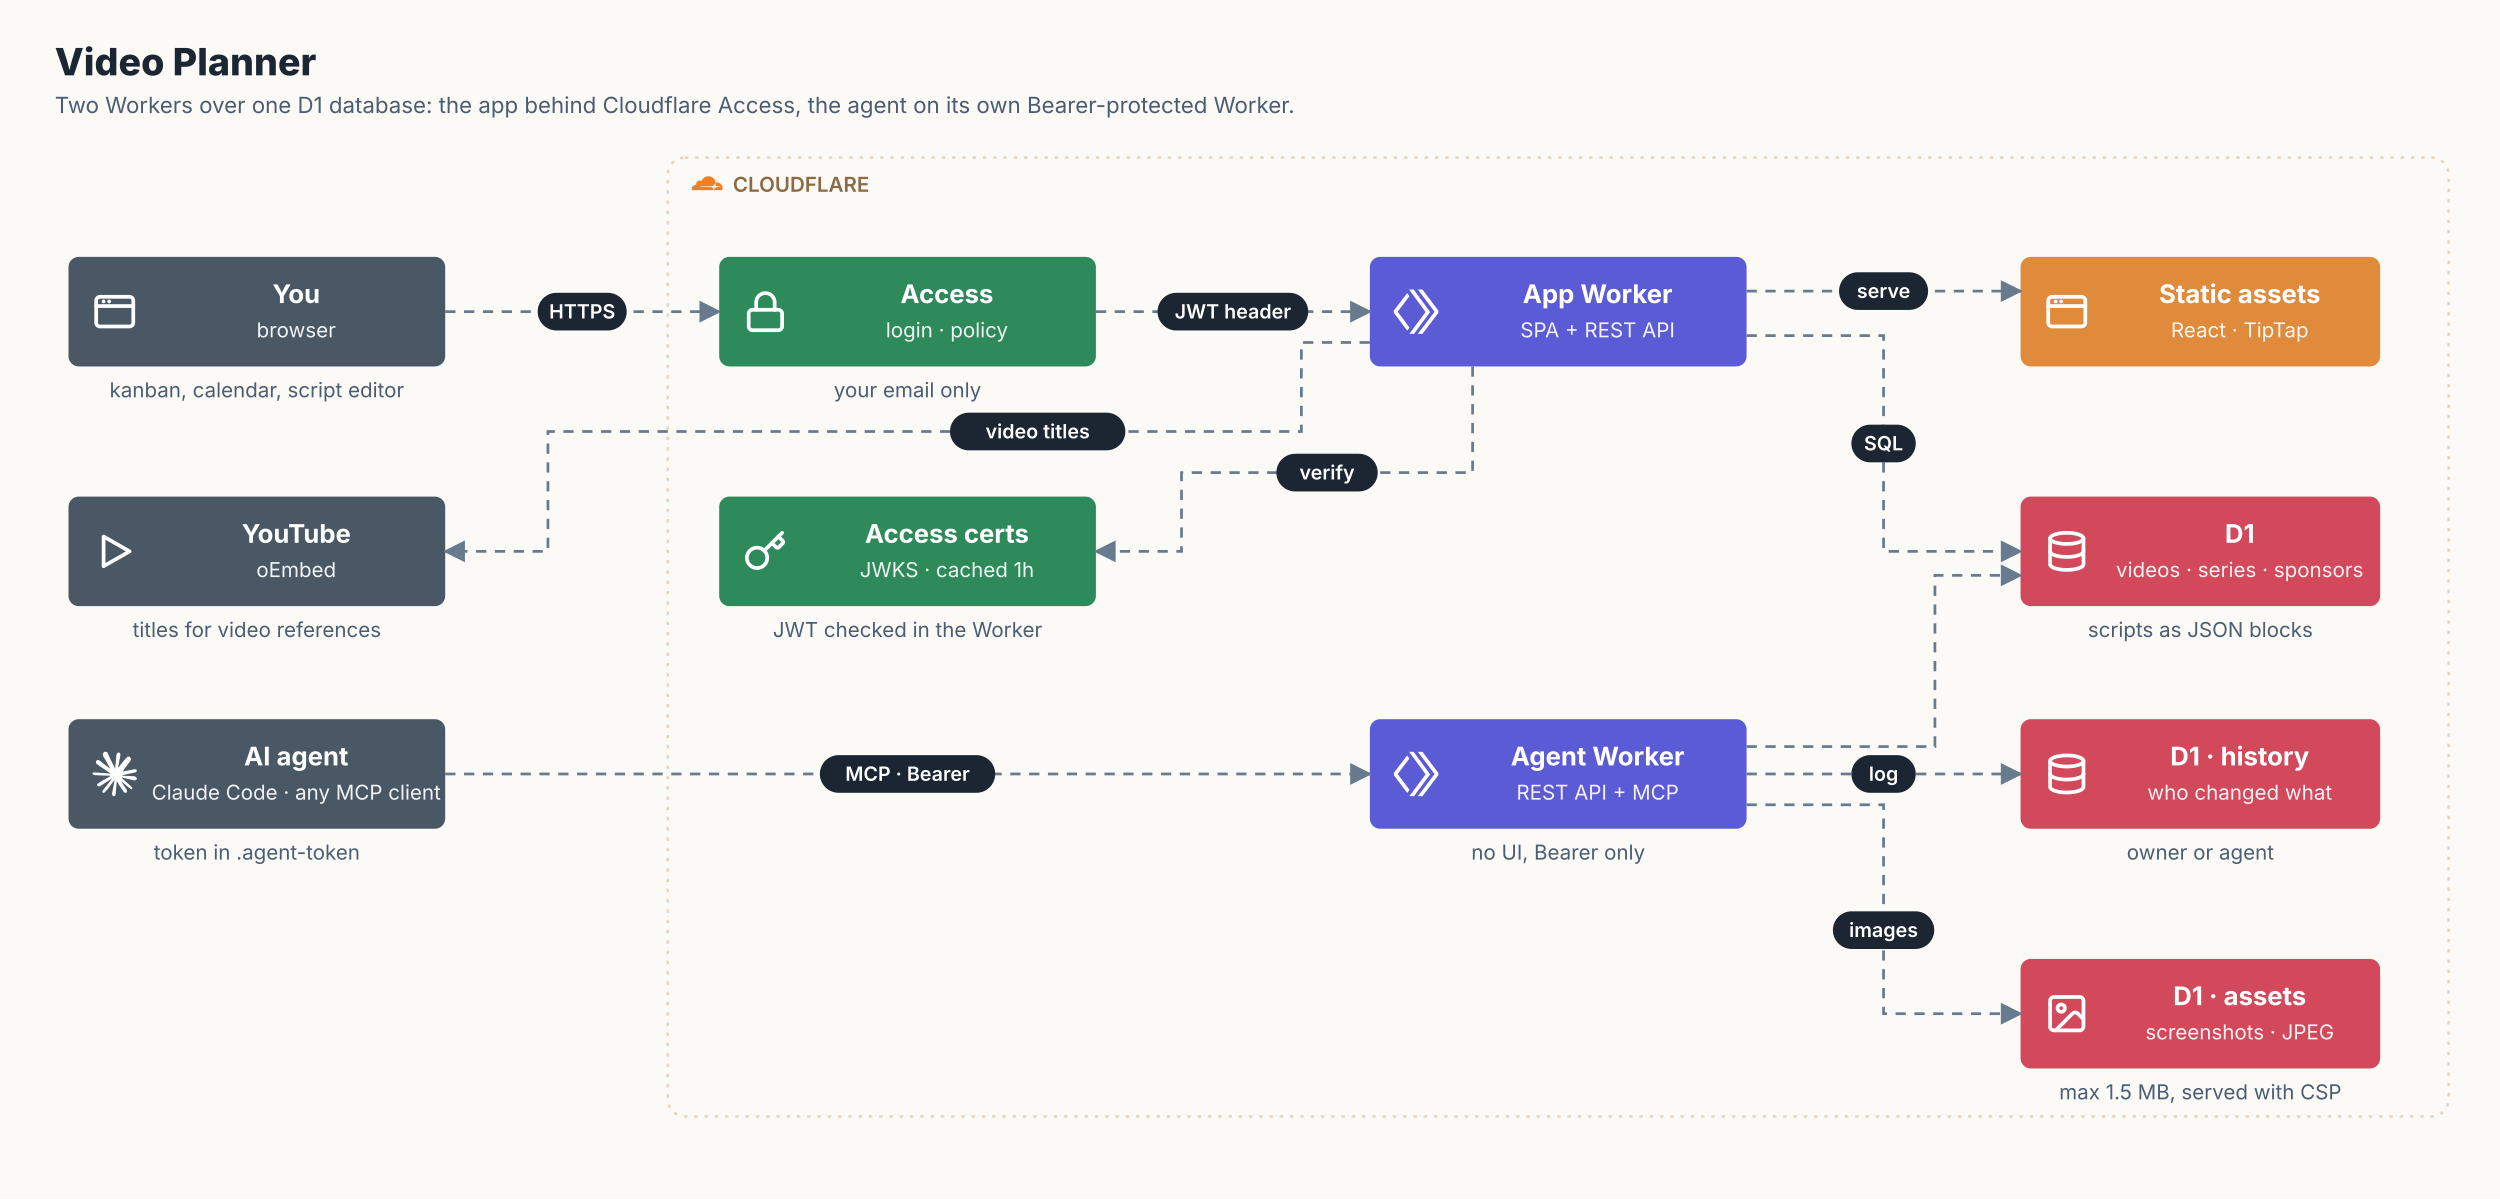
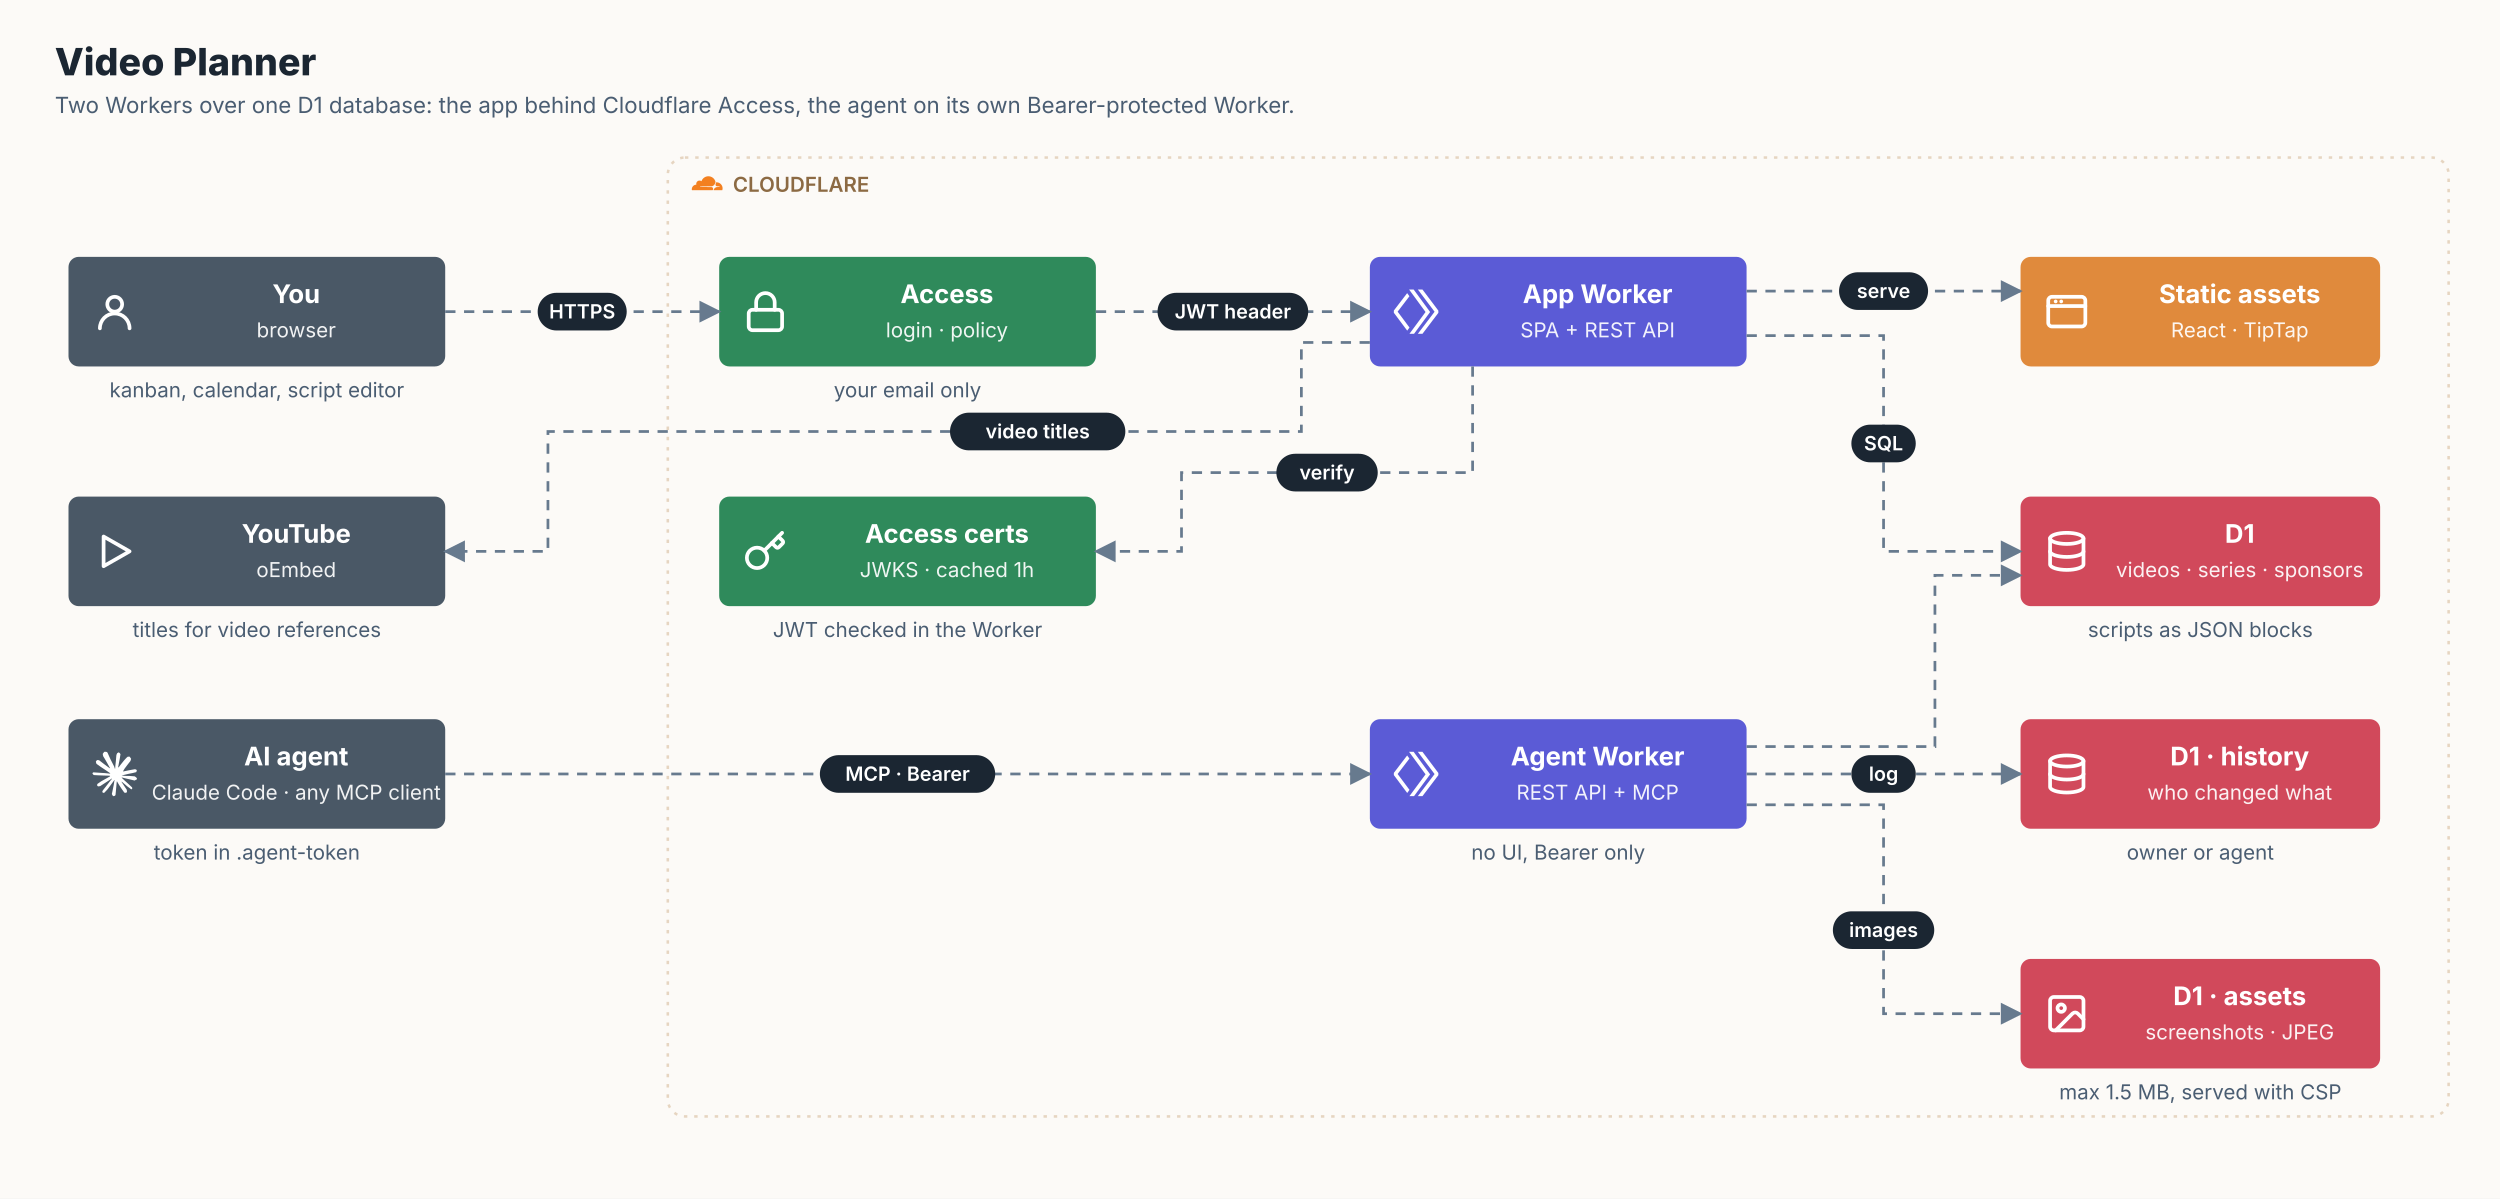
<svg xmlns="http://www.w3.org/2000/svg" viewBox="0 0 1460 700" width="1460" height="700" font-family="Onest, Inter, system-ui, sans-serif">
  <defs>
    <marker id="m" viewBox="0 0 10 10" refX="9" refY="5" markerWidth="8" markerHeight="8" orient="auto-start-reverse">
      <path d="M0,0 L10,5 L0,10 z" fill="#677A8E" />
    </marker>
    <marker id="ms" viewBox="0 0 10 10" refX="9" refY="5" markerWidth="8" markerHeight="8" orient="auto-start-reverse">
      <path d="M0,0 L10,5 L0,10 z" fill="#677A8E" />
    </marker>
    <style>.t{fill:#fff;font-size:15px;font-weight:700}.s{fill:#fff;font-size:12px;opacity:.92}.c{fill:#4A5D72;font-size:12px}
.a{fill:none;stroke:#677A8E;stroke-width:1.6;stroke-dasharray:6 5}.p{fill:#fff;font-size:11.5px;font-weight:600}
.h{fill:#1B2632;font-size:22px;font-weight:800}.hs{fill:#4A5D72;font-size:13px}.g{fill:none;stroke:#E6D5C1;stroke-width:1.5;stroke-dasharray:2 4}.gl{fill:#8C6A43;font-size:12px;font-weight:600}</style>
  </defs>
  <rect width="100%" height="100%" fill="#FCFAF7" />
  <text x="32" y="44" class="h">Video Planner</text>
  <text x="32" y="66" class="hs">Two Workers over one D1 database: the app behind Cloudflare Access, the agent on its own Bearer-protected Worker.</text>
  <rect x="390" y="92" width="1040" height="560" rx="10" class="g" />
  <path transform="translate(404,98) scale(0.75)" d="M16.509 16.845c.147-.507.091-.971-.155-1.315-.225-.316-.605-.499-1.062-.52l-8.659-.112a.156.156 0 0 1-.133-.071c-.028-.042-.035-.099-.021-.155.028-.084.112-.148.204-.156l8.736-.112c1.035-.049 2.16-.887 2.554-1.914l.499-1.301c.021-.056.029-.113.015-.168-.562-2.546-2.835-4.445-5.55-4.445-2.504 0-4.628 1.618-5.388 3.861-.493-.366-1.119-.562-1.794-.499-1.203.119-2.167 1.083-2.286 2.286-.028.31-.007.613.064.894C1.568 13.171 0 14.775 0 16.752c0 .175.014.351.035.527.014.083.084.147.169.147h15.981c.091 0 .176-.065.203-.155l.12-.427zm2.757-5.563c-.077 0-.161 0-.238.011-.057 0-.105.042-.127.098l-.338 1.174c-.147.507-.092.971.154 1.316.226.316.606.498 1.062.519l1.844.113c.056 0 .105.026.133.07.028.043.035.107.021.156-.028.084-.113.148-.204.155l-1.921.112c-1.041.049-2.158.887-2.553 1.914l-.141.358c-.028.071.021.142.099.142h6.598c.077 0 .147-.049.169-.126.112-.408.176-.837.176-1.28 0-2.603-2.125-4.727-4.734-4.727" fill="#F38020" />
  <text x="428" y="112" class="gl">CLOUDFLARE</text>
  <rect x="40" y="150" width="220" height="64" rx="6" fill="#4A5866" />
  <g transform="translate(54,169) scale(1.083333)" fill="none" stroke="#fff" stroke-width="2" stroke-linecap="round" stroke-linejoin="round">
-     <rect x="2" y="4" width="20" height="16" rx="2" />
-     <path d="M2 9h20M6 6.5h.01M9 6.5h.01" />
+     <circle cx="12" cy="8" r="4" />
+     <path d="M4 21a8 8 0 0 1 16 0" />
  </g>
  <text x="173.0" y="177" text-anchor="middle" class="t">You</text>
  <text x="173.0" y="197" text-anchor="middle" class="s">browser</text>
  <text x="150.0" y="232" text-anchor="middle" class="c">kanban, calendar, script editor</text>
  <rect x="40" y="420" width="220" height="64" rx="6" fill="#4A5866" />
  <path transform="translate(54,439) scale(1.083333)" d="m4.714 15.956 4.717-2.647.079-.231-.079-.128h-.231l-.789-.049-2.696-.073-2.337-.097-2.265-.121-.571-.121-.534-.704.055-.352.48-.322.686.061 1.518.103 2.277.158 1.651.097 2.447.255h.389l.055-.158-.134-.097-.103-.097L6.973 9.836l-2.55-1.688-1.336-.971-.723-.492-.364-.461-.158-1.008.656-.723.88.061.225.061.892.686 1.906 1.475 2.489 1.834.364.303.146-.103.018-.073-.164-.273-1.354-2.447-1.445-2.489-.643-1.032-.17-.619c-.061-.255-.103-.467-.103-.729L6.287.134 6.7 0l.996.134.419.364.619 1.415 1.002 2.228 1.554 3.03.455.898.243.832.091.255h.158v-.146l.128-1.706.237-2.095.231-2.696.079-.759.376-.911.747-.492.583.279.48.686-.067.443-.285 1.852-.559 2.902-.364 1.943h.212l.243-.243.984-1.305 1.651-2.064.729-.82.85-.905.546-.431h1.032l.759 1.129-.34 1.166-1.062 1.348-.88 1.141-1.263 1.7-.789 1.36.073.109.188-.018 2.853-.607 1.542-.279 1.84-.316.832.389.091.395-.328.807-1.967.486-2.307.461-3.436.814-.043.03.049.061 1.548.146.662.036h1.621l3.018.225.789.522.474.638-.079.486-1.214.619-1.639-.389-3.825-.911-1.311-.328h-.182v.109l1.093 1.069 2.003 1.809 2.507 2.331.128.577-.322.455-.34-.049-2.204-1.657-.85-.747-1.925-1.621h-.128v.17l.443.65 2.344 3.521.121 1.081-.17.352-.607.212-.668-.121-1.372-1.925L14.38 17.959l-1.141-1.943-.14.079-.674 7.255-.316.37-.729.279-.607-.461-.322-.747.322-1.475.389-1.925.316-1.53.285-1.9.17-.631-.012-.043-.14.018-1.433 1.967-2.18 2.945-1.724 1.846-.413.164-.716-.37.067-.662.401-.589 2.386-3.036 1.439-1.882.929-1.087-.006-.158h-.055l-6.338 4.116-1.129.146-.486-.455.061-.747.231-.243 1.906-1.311Z" fill="#fff" />
  <text x="173.0" y="447" text-anchor="middle" class="t">AI agent</text>
  <text x="173.0" y="467" text-anchor="middle" class="s">Claude Code · any MCP client</text>
  <text x="150.0" y="502" text-anchor="middle" class="c">token in .agent-token</text>
  <rect x="40" y="290" width="220" height="64" rx="6" fill="#4A5866" />
  <g transform="translate(54,309) scale(1.083333)" fill="none" stroke="#fff" stroke-width="2" stroke-linecap="round" stroke-linejoin="round">
    <path d="M6 4l14 8-14 8z" />
  </g>
  <text x="173.0" y="317" text-anchor="middle" class="t">YouTube</text>
  <text x="173.0" y="337" text-anchor="middle" class="s">oEmbed</text>
  <text x="150.0" y="372" text-anchor="middle" class="c">titles for video references</text>
  <rect x="420" y="150" width="220" height="64" rx="6" fill="#2F8A5B" />
  <g transform="translate(434,169) scale(1.083333)" fill="none" stroke="#fff" stroke-width="2" stroke-linecap="round" stroke-linejoin="round">
    <rect width="18" height="11" x="3" y="11" rx="2" />
    <path d="M7 11V7a5 5 0 0 1 10 0v4" />
  </g>
  <text x="553.0" y="177" text-anchor="middle" class="t">Access</text>
  <text x="553.0" y="197" text-anchor="middle" class="s">login · policy</text>
  <text x="530.0" y="232" text-anchor="middle" class="c">your email only</text>
  <rect x="800" y="150" width="220" height="64" rx="6" fill="#5B5BD6" />
  <path transform="translate(814,169) scale(1.083333)" d="m8.213.063 8.879 12.136-8.67 11.739h2.476l8.665-11.735-8.89-12.14Zm4.728 0 9.02 11.992-9.018 11.883h2.496L24 12.656v-1.199L15.434.063ZM7.178 2.02.01 11.398l-.01 1.2 7.203 9.644 1.238-1.676-6.396-8.556 6.361-8.313Z" fill="#fff" />
  <text x="933.0" y="177" text-anchor="middle" class="t">App Worker</text>
  <text x="933.0" y="197" text-anchor="middle" class="s">SPA + REST API</text>
  <rect x="800" y="420" width="220" height="64" rx="6" fill="#5B5BD6" />
  <path transform="translate(814,439) scale(1.083333)" d="m8.213.063 8.879 12.136-8.67 11.739h2.476l8.665-11.735-8.89-12.14Zm4.728 0 9.02 11.992-9.018 11.883h2.496L24 12.656v-1.199L15.434.063ZM7.178 2.02.01 11.398l-.01 1.2 7.203 9.644 1.238-1.676-6.396-8.556 6.361-8.313Z" fill="#fff" />
  <text x="933.0" y="447" text-anchor="middle" class="t">Agent Worker</text>
  <text x="933.0" y="467" text-anchor="middle" class="s">REST API + MCP</text>
  <text x="910.0" y="502" text-anchor="middle" class="c">no UI, Bearer only</text>
  <rect x="420" y="290" width="220" height="64" rx="6" fill="#2F8A5B" />
  <g transform="translate(434,309) scale(1.083333)" fill="none" stroke="#fff" stroke-width="2" stroke-linecap="round" stroke-linejoin="round">
    <path d="m15.5 7.5 2.3 2.3a1 1 0 0 0 1.4 0l2.1-2.1a1 1 0 0 0 0-1.4L19 4" />
    <path d="m21 2-9.6 9.6" />
    <circle cx="7.5" cy="15.5" r="5.5" />
  </g>
  <text x="553.0" y="317" text-anchor="middle" class="t">Access certs</text>
  <text x="553.0" y="337" text-anchor="middle" class="s">JWKS · cached 1h</text>
  <text x="530.0" y="372" text-anchor="middle" class="c">JWT checked in the Worker</text>
  <rect x="1180" y="150" width="210" height="64" rx="6" fill="#E08A3C" />
  <g transform="translate(1194,169) scale(1.083333)" fill="none" stroke="#fff" stroke-width="2" stroke-linecap="round" stroke-linejoin="round">
    <rect x="2" y="4" width="20" height="16" rx="2" />
    <path d="M2 9h20M6 6.5h.01M9 6.5h.01" />
  </g>
  <text x="1308.0" y="177" text-anchor="middle" class="t">Static assets</text>
  <text x="1308.0" y="197" text-anchor="middle" class="s">React · TipTap</text>
  <rect x="1180" y="290" width="210" height="64" rx="6" fill="#D1495B" />
  <g transform="translate(1194,309) scale(1.083333)" fill="none" stroke="#fff" stroke-width="2" stroke-linecap="round" stroke-linejoin="round">
    <ellipse cx="12" cy="5" rx="9" ry="3" />
    <path d="M3 5v14a9 3 0 0 0 18 0V5" />
    <path d="M3 12a9 3 0 0 0 18 0" />
  </g>
  <text x="1308.0" y="317" text-anchor="middle" class="t">D1</text>
  <text x="1308.0" y="337" text-anchor="middle" class="s">videos · series · sponsors</text>
  <text x="1285.0" y="372" text-anchor="middle" class="c">scripts as JSON blocks</text>
  <rect x="1180" y="420" width="210" height="64" rx="6" fill="#D1495B" />
  <g transform="translate(1194,439) scale(1.083333)" fill="none" stroke="#fff" stroke-width="2" stroke-linecap="round" stroke-linejoin="round">
    <ellipse cx="12" cy="5" rx="9" ry="3" />
    <path d="M3 5v14a9 3 0 0 0 18 0V5" />
    <path d="M3 12a9 3 0 0 0 18 0" />
  </g>
  <text x="1308.0" y="447" text-anchor="middle" class="t">D1 · history</text>
  <text x="1308.0" y="467" text-anchor="middle" class="s">who changed what</text>
  <text x="1285.0" y="502" text-anchor="middle" class="c">owner or agent</text>
  <rect x="1180" y="560" width="210" height="64" rx="6" fill="#D1495B" />
  <g transform="translate(1194,579) scale(1.083333)" fill="none" stroke="#fff" stroke-width="2" stroke-linecap="round" stroke-linejoin="round">
    <rect x="3" y="3" width="18" height="18" rx="2" />
    <circle cx="9" cy="9" r="2" />
    <path d="m21 15-3.1-3.1a2 2 0 0 0-2.8 0L6 21" />
  </g>
  <text x="1308.0" y="587" text-anchor="middle" class="t">D1 · assets</text>
  <text x="1308.0" y="607" text-anchor="middle" class="s">screenshots · JPEG</text>
  <text x="1285.0" y="642" text-anchor="middle" class="c">max 1.5 MB, served with CSP</text>
  <path d="M260,182 L420,182" class="a" marker-end="url(#m)" />
  <rect x="314.0" y="171.0" width="52.0" height="22" rx="11" fill="#1B2632" />
  <text x="340.0" y="186.0" text-anchor="middle" class="p">HTTPS</text>
  <path d="M640,182 L800,182" class="a" marker-end="url(#m)" />
  <rect x="676.0" y="171.0" width="88.0" height="22" rx="11" fill="#1B2632" />
  <text x="720.0" y="186.0" text-anchor="middle" class="p">JWT header</text>
  <path d="M860,214 L860,276 L690,276 L690,322 L640,322" class="a" marker-end="url(#m)" />
  <rect x="745.4" y="265.0" width="59.2" height="22" rx="11" fill="#1B2632" />
  <text x="775.0" y="280.0" text-anchor="middle" class="p">verify</text>
  <path d="M1020,170 L1180,170" class="a" marker-end="url(#m)" />
  <rect x="1074.0" y="159.0" width="52.0" height="22" rx="11" fill="#1B2632" />
  <text x="1100.0" y="174.0" text-anchor="middle" class="p">serve</text>
  <path d="M1020,196 L1100,196 L1100,322 L1180,322" class="a" marker-end="url(#m)" />
  <rect x="1081.2" y="248.0" width="37.6" height="22" rx="11" fill="#1B2632" />
  <text x="1100.0" y="263.0" text-anchor="middle" class="p">SQL</text>
  <path d="M260,452 L800,452" class="a" marker-end="url(#m)" />
  <rect x="478.8" y="441.0" width="102.4" height="22" rx="11" fill="#1B2632" />
  <text x="530.0" y="456.0" text-anchor="middle" class="p">MCP · Bearer</text>
  <path d="M1020,452 L1180,452" class="a" marker-end="url(#m)" />
  <rect x="1081.2" y="441.0" width="37.6" height="22" rx="11" fill="#1B2632" />
  <text x="1100.0" y="456.0" text-anchor="middle" class="p">log</text>
  <path d="M1020,436 L1130,436 L1130,336 L1180,336" class="a" marker-end="url(#m)" />
  <path d="M1020,470 L1100,470 L1100,592 L1180,592" class="a" marker-end="url(#m)" />
  <rect x="1070.4" y="532.2" width="59.2" height="22" rx="11" fill="#1B2632" />
  <text x="1100.0" y="547.2" text-anchor="middle" class="p">images</text>
  <path d="M800,200 L760,200 L760,252 L320,252 L320,322 L260,322" class="a" marker-end="url(#m)" />
  <rect x="554.8" y="241.0" width="102.4" height="22" rx="11" fill="#1B2632" />
  <text x="606.0" y="256.0" text-anchor="middle" class="p">video titles</text>
</svg>
